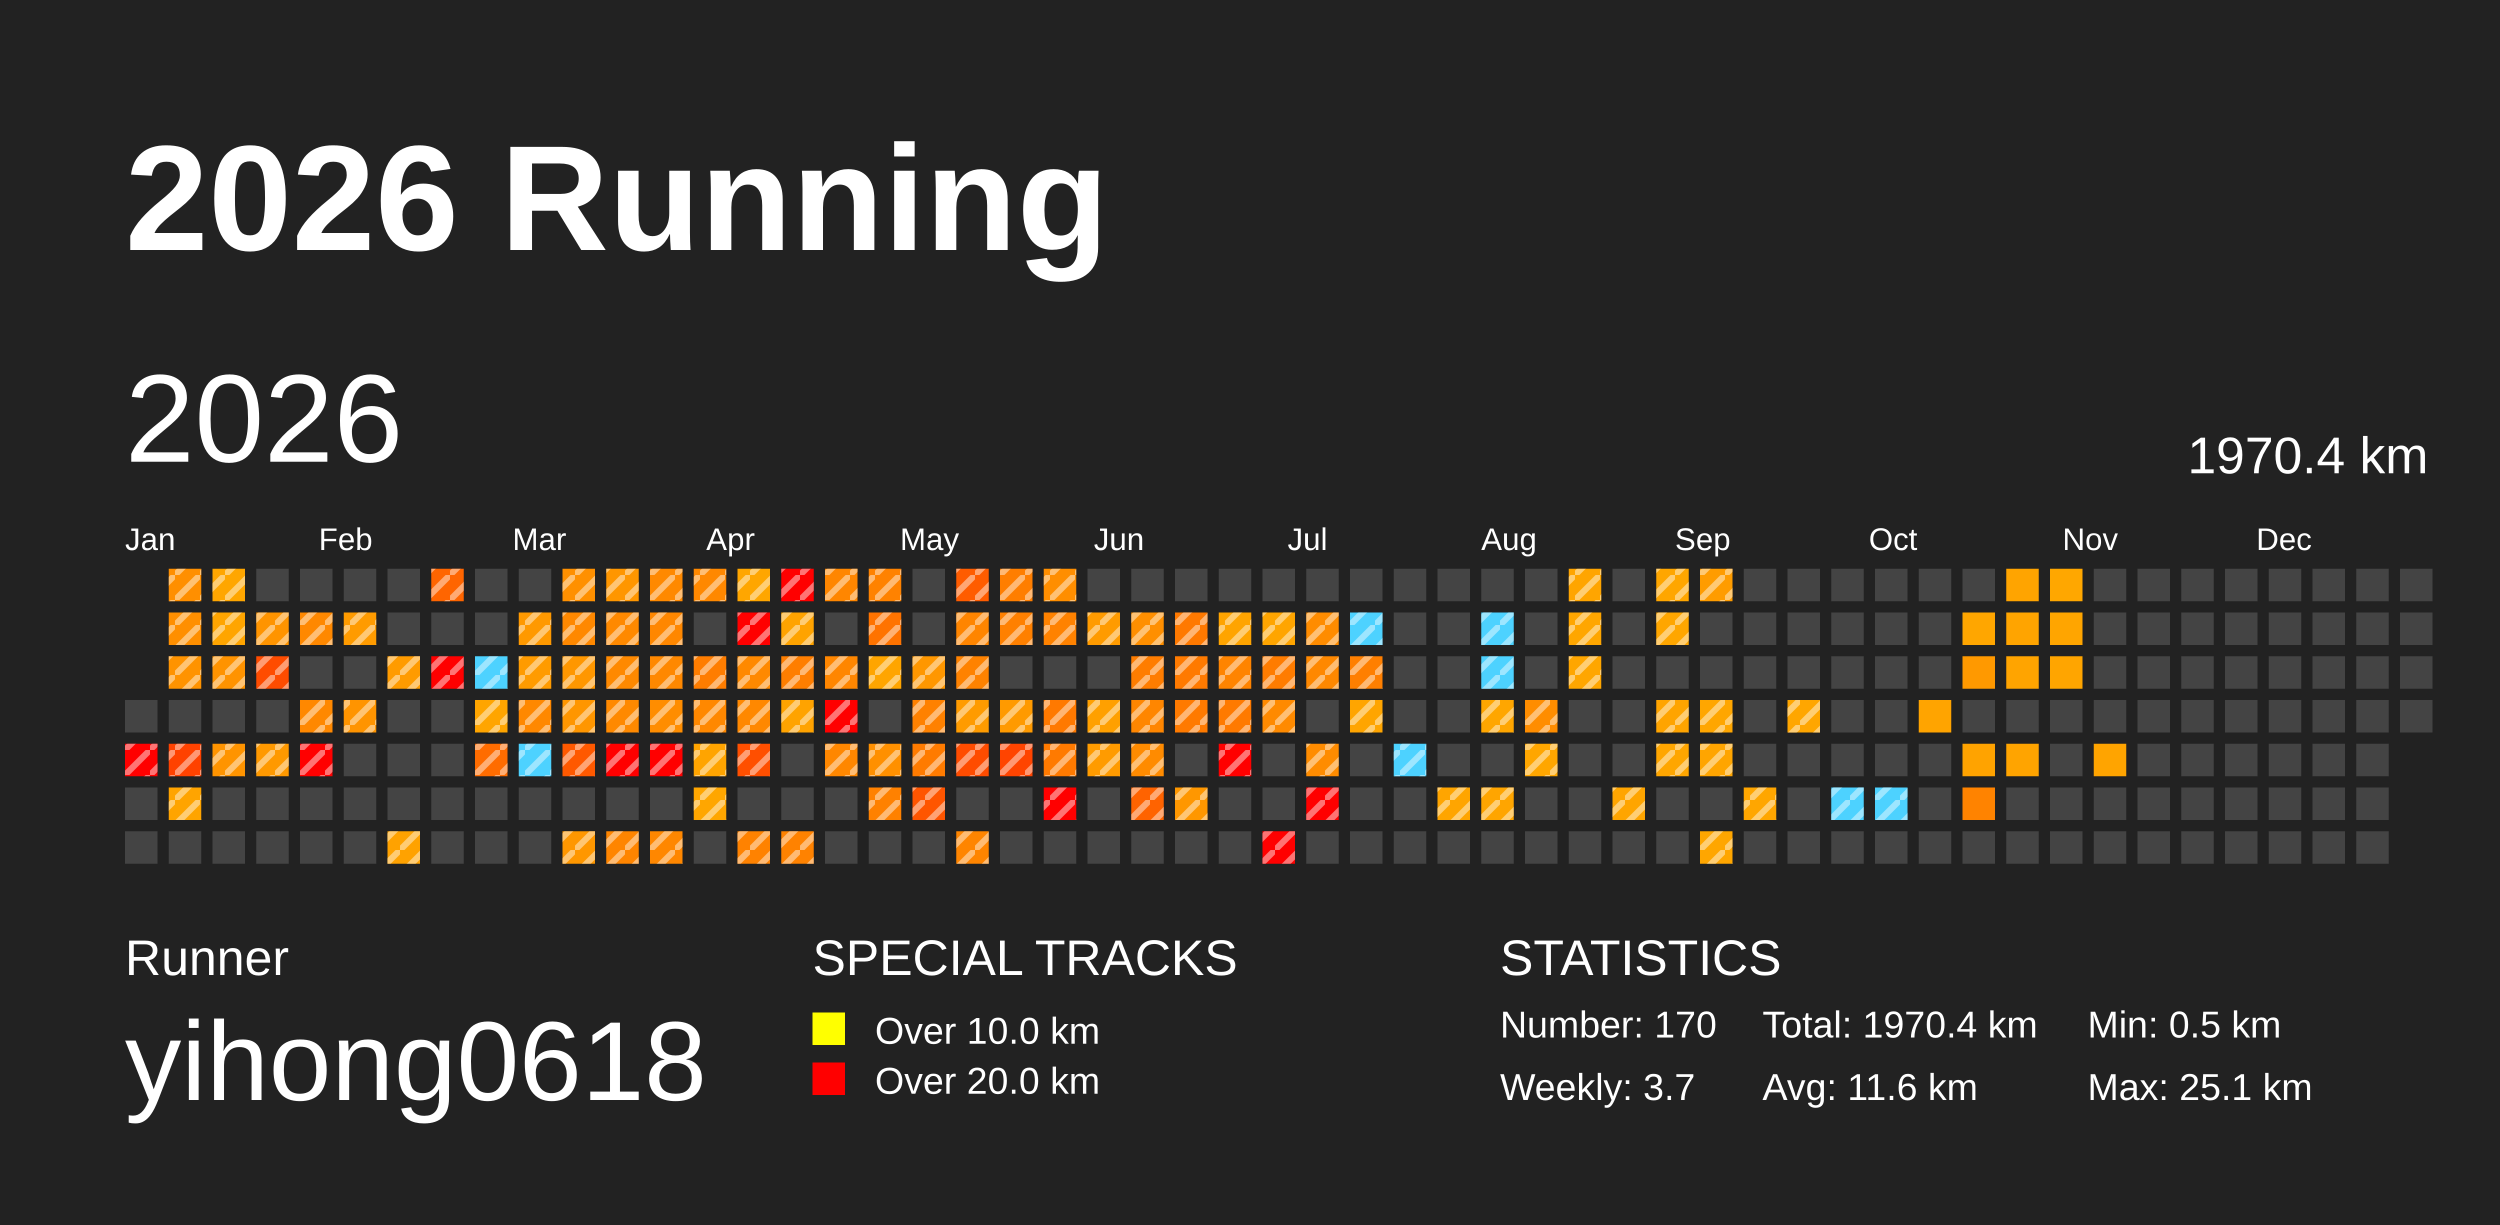
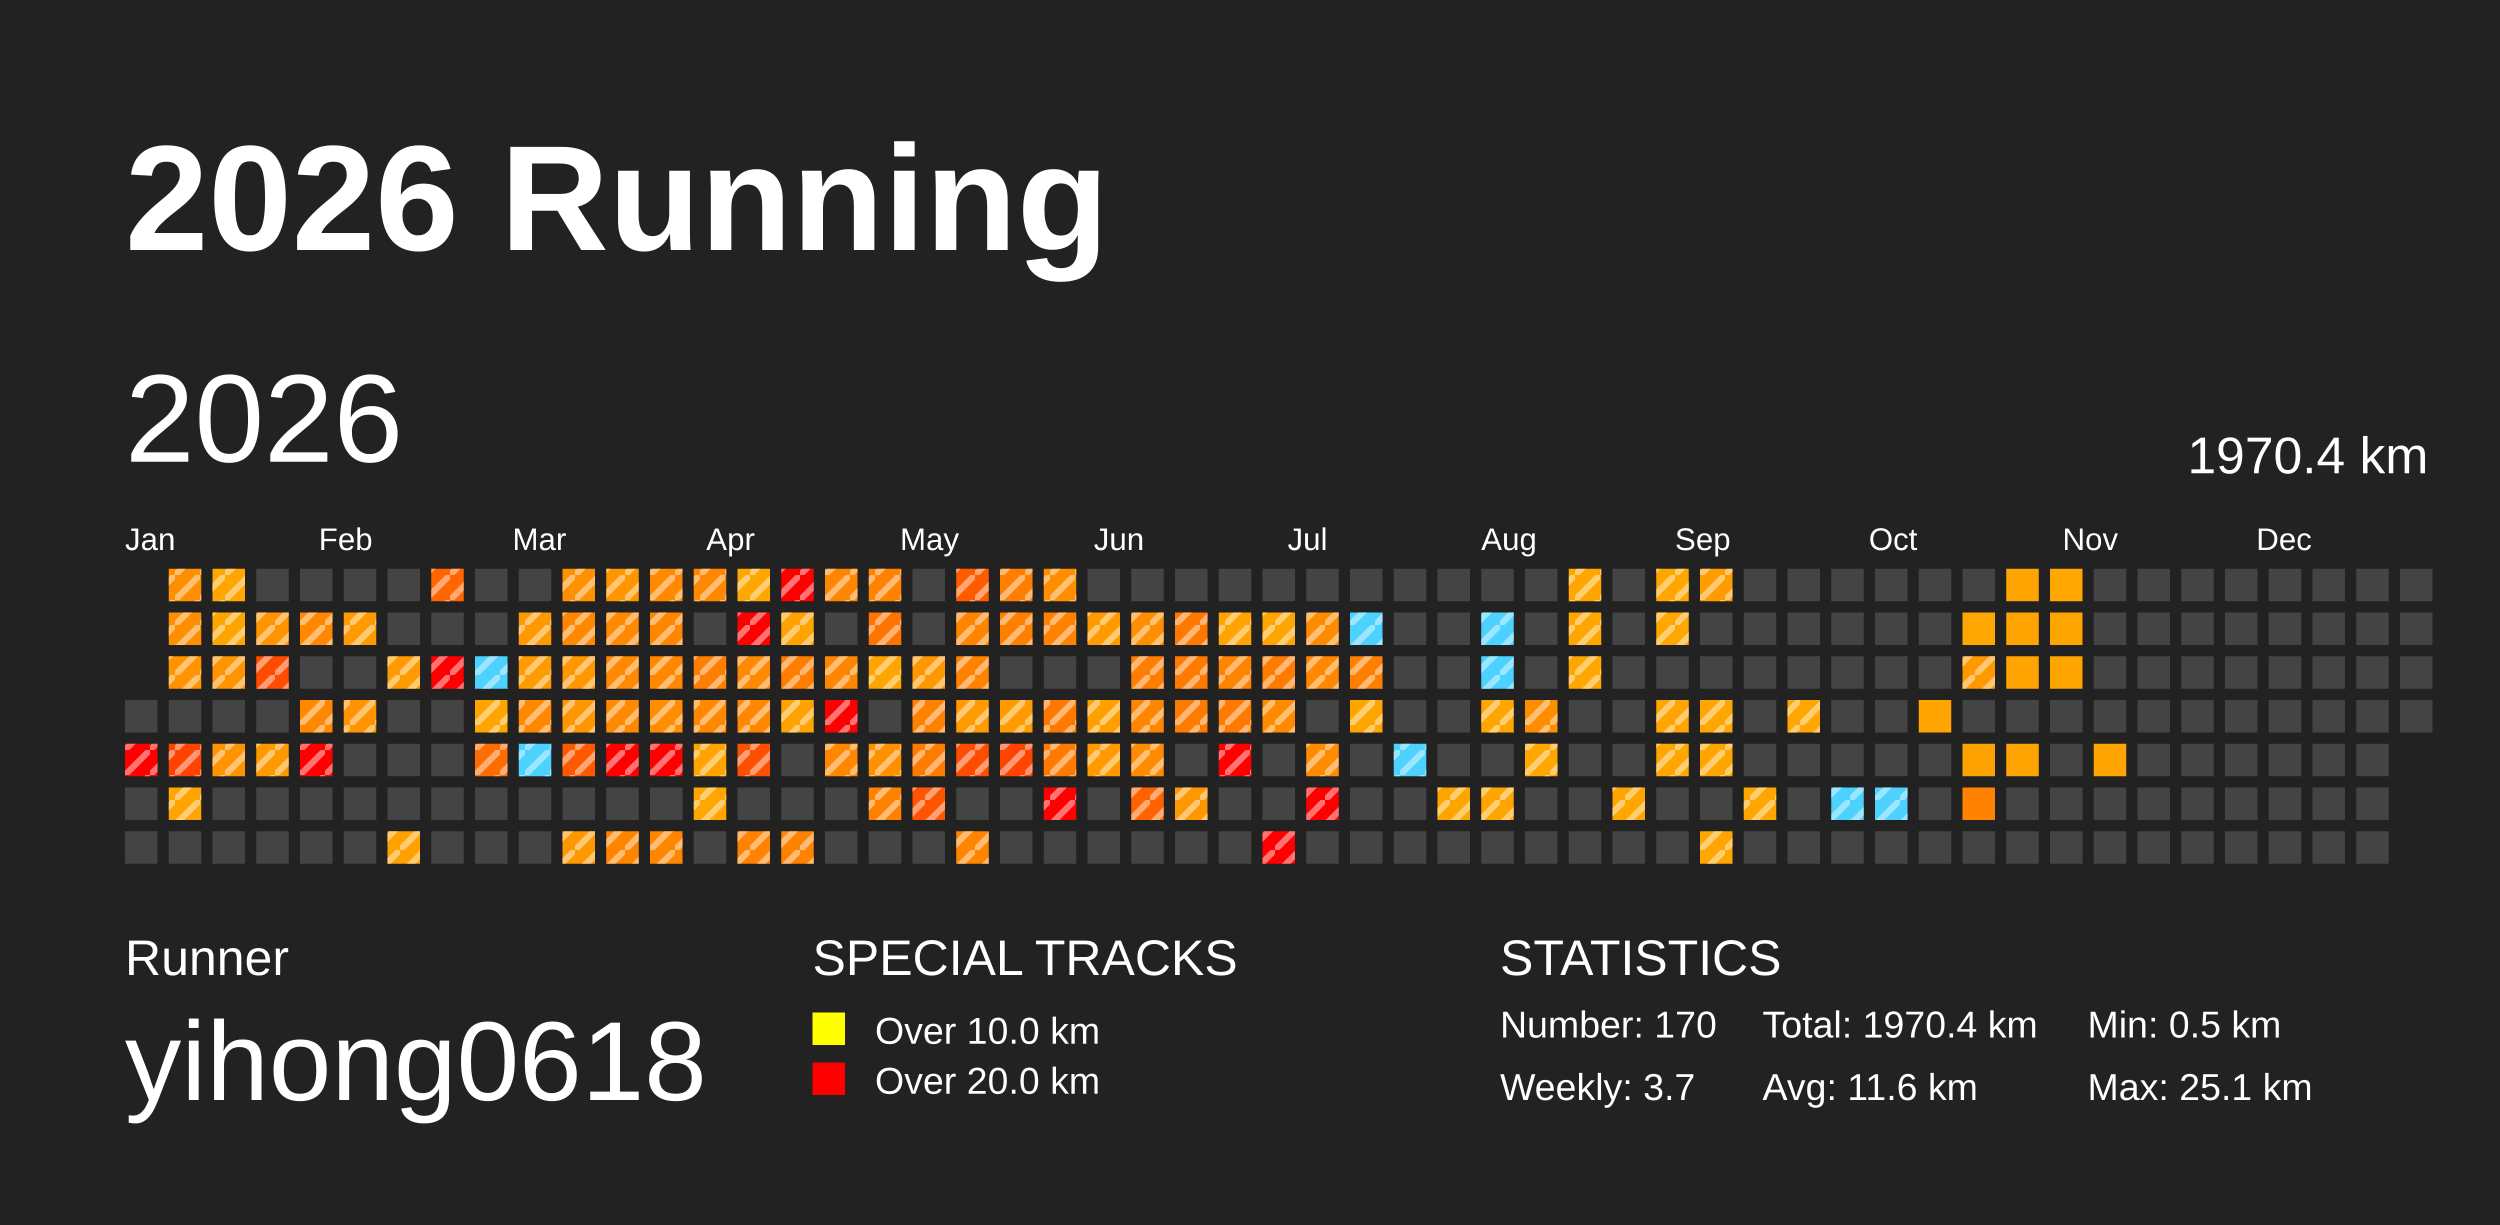
<svg xmlns="http://www.w3.org/2000/svg" baseProfile="full" height="98mm" version="1.1" viewBox="0,0,200,98" width="200mm">
  <defs>
    <pattern height="2" id="indoor-stripe" patternUnits="userSpaceOnUse" width="2">
      <line stroke="white" stroke-opacity="0.45" stroke-width="0.5" x1="0" x2="2" y1="2" y2="0" />
    </pattern>
  </defs>
  <rect fill="#222222" height="98" width="200" x="0" y="0" />
  <text fill="#FFFFFF" style="font-size:12px; font-family:Arial; font-weight:bold;" x="10" y="20">2026 Running</text>
  <text fill="#FFFFFF" style="font-size:4px; font-family:Arial" x="10" y="78">Runner</text>
  <text fill="#FFFFFF" style="font-size:9px; font-family:Arial" x="10" y="88">yihong0618</text>
  <text fill="#FFFFFF" style="font-size:4px; font-family:Arial" x="65" y="78">SPECIAL TRACKS</text>
  <rect fill="yellow" height="2.6" width="2.6" x="65" y="81" />
  <text fill="#FFFFFF" style="font-size:3px; font-family:Arial" x="70" y="83.5">Over 10.0 km</text>
  <rect fill="red" height="2.6" width="2.6" x="65" y="85" />
  <text fill="#FFFFFF" style="font-size:3px; font-family:Arial" x="70" y="87.5">Over 20.0 km</text>
  <text fill="#FFFFFF" style="font-size:4px; font-family:Arial" x="120" y="78">STATISTICS</text>
  <text fill="#FFFFFF" style="font-size:3px; font-family:Arial" x="120" y="83">Number: 170</text>
  <text fill="#FFFFFF" style="font-size:3px; font-family:Arial" x="120" y="88">Weekly: 3.7</text>
  <text fill="#FFFFFF" style="font-size:3px; font-family:Arial" x="141" y="83">Total: 1970.4 km</text>
  <text fill="#FFFFFF" style="font-size:3px; font-family:Arial" x="141" y="88">Avg: 11.6 km</text>
  <text fill="#FFFFFF" style="font-size:3px; font-family:Arial" x="167" y="83">Min: 0.5 km</text>
  <text fill="#FFFFFF" style="font-size:3px; font-family:Arial" x="167" y="88">Max: 25.1 km</text>
  <text dominant-baseline="hanging" fill="#FFFFFF" style="font-size:10.0px; font-family:Arial;" x="10" y="30">2026</text>
  <text dominant-baseline="hanging" fill="#FFFFFF" style="font-size:4.125px; font-family:Arial;" x="175" y="35">1970.4 km</text>
  <text fill="#FFFFFF" style="font-size:2.5px; font-family:Arial" x="10.0" y="44">Jan</text>
  <text fill="#FFFFFF" style="font-size:2.5px; font-family:Arial" x="25.5" y="44">Feb</text>
  <text fill="#FFFFFF" style="font-size:2.5px; font-family:Arial" x="41.0" y="44">Mar</text>
  <text fill="#FFFFFF" style="font-size:2.5px; font-family:Arial" x="56.5" y="44">Apr</text>
  <text fill="#FFFFFF" style="font-size:2.5px; font-family:Arial" x="72.0" y="44">May</text>
  <text fill="#FFFFFF" style="font-size:2.5px; font-family:Arial" x="87.5" y="44">Jun</text>
  <text fill="#FFFFFF" style="font-size:2.5px; font-family:Arial" x="103.0" y="44">Jul</text>
  <text fill="#FFFFFF" style="font-size:2.5px; font-family:Arial" x="118.5" y="44">Aug</text>
  <text fill="#FFFFFF" style="font-size:2.5px; font-family:Arial" x="134.0" y="44">Sep</text>
  <text fill="#FFFFFF" style="font-size:2.5px; font-family:Arial" x="149.5" y="44">Oct</text>
  <text fill="#FFFFFF" style="font-size:2.5px; font-family:Arial" x="165.0" y="44">Nov</text>
  <text fill="#FFFFFF" style="font-size:2.5px; font-family:Arial" x="180.5" y="44">Dec</text>
  <rect fill="#444444" height="2.6" width="2.6" x="10.0" y="56.0" />
  <rect fill="red" height="2.6" width="2.6" x="10.0" y="59.5" />
  <rect fill="url(#indoor-stripe)" height="2.6" style="pointer-events: none;" width="2.6" x="10.0" y="59.5" />
  <rect fill="#444444" height="2.6" width="2.6" x="10.0" y="63.0" />
  <rect fill="#444444" height="2.6" width="2.6" x="10.0" y="66.5" />
  <rect fill="#ff8f00" height="2.6" width="2.6" x="13.5" y="45.5" />
  <rect fill="url(#indoor-stripe)" height="2.6" style="pointer-events: none;" width="2.6" x="13.5" y="45.5" />
  <rect fill="#ff8f00" height="2.6" width="2.6" x="13.5" y="49.0" />
  <rect fill="url(#indoor-stripe)" height="2.6" style="pointer-events: none;" width="2.6" x="13.5" y="49.0" />
  <rect fill="#ff9300" height="2.6" width="2.6" x="13.5" y="52.5" />
  <rect fill="url(#indoor-stripe)" height="2.6" style="pointer-events: none;" width="2.6" x="13.5" y="52.5" />
  <rect fill="#444444" height="2.6" width="2.6" x="13.5" y="56.0" />
  <rect fill="#ff4200" height="2.6" width="2.6" x="13.5" y="59.5" />
  <rect fill="url(#indoor-stripe)" height="2.6" style="pointer-events: none;" width="2.6" x="13.5" y="59.5" />
  <rect fill="#ffa400" height="2.6" width="2.6" x="13.5" y="63.0" />
  <rect fill="url(#indoor-stripe)" height="2.6" style="pointer-events: none;" width="2.6" x="13.5" y="63.0" />
  <rect fill="#444444" height="2.6" width="2.6" x="13.5" y="66.5" />
  <rect fill="#ffa600" height="2.6" width="2.6" x="17.0" y="45.5" />
  <rect fill="url(#indoor-stripe)" height="2.6" style="pointer-events: none;" width="2.6" x="17.0" y="45.5" />
  <rect fill="#ffa500" height="2.6" width="2.6" x="17.0" y="49.0" />
  <rect fill="url(#indoor-stripe)" height="2.6" style="pointer-events: none;" width="2.6" x="17.0" y="49.0" />
  <rect fill="#ff9300" height="2.6" width="2.6" x="17.0" y="52.5" />
  <rect fill="url(#indoor-stripe)" height="2.6" style="pointer-events: none;" width="2.6" x="17.0" y="52.5" />
  <rect fill="#444444" height="2.6" width="2.6" x="17.0" y="56.0" />
  <rect fill="#ff9400" height="2.6" width="2.6" x="17.0" y="59.5" />
  <rect fill="url(#indoor-stripe)" height="2.6" style="pointer-events: none;" width="2.6" x="17.0" y="59.5" />
  <rect fill="#444444" height="2.6" width="2.6" x="17.0" y="63.0" />
  <rect fill="#444444" height="2.6" width="2.6" x="17.0" y="66.5" />
  <rect fill="#444444" height="2.6" width="2.6" x="20.5" y="45.5" />
  <rect fill="#ff9400" height="2.6" width="2.6" x="20.5" y="49.0" />
  <rect fill="url(#indoor-stripe)" height="2.6" style="pointer-events: none;" width="2.6" x="20.5" y="49.0" />
  <rect fill="#ff4c00" height="2.6" width="2.6" x="20.5" y="52.5" />
  <rect fill="url(#indoor-stripe)" height="2.6" style="pointer-events: none;" width="2.6" x="20.5" y="52.5" />
  <rect fill="#444444" height="2.6" width="2.6" x="20.5" y="56.0" />
  <rect fill="#ff9900" height="2.6" width="2.6" x="20.5" y="59.5" />
  <rect fill="url(#indoor-stripe)" height="2.6" style="pointer-events: none;" width="2.6" x="20.5" y="59.5" />
  <rect fill="#444444" height="2.6" width="2.6" x="20.5" y="63.0" />
  <rect fill="#444444" height="2.6" width="2.6" x="20.5" y="66.5" />
  <rect fill="#444444" height="2.6" width="2.6" x="24.0" y="45.5" />
  <rect fill="#ff8800" height="2.6" width="2.6" x="24.0" y="49.0" />
  <rect fill="url(#indoor-stripe)" height="2.6" style="pointer-events: none;" width="2.6" x="24.0" y="49.0" />
  <rect fill="#444444" height="2.6" width="2.6" x="24.0" y="52.5" />
  <rect fill="#ff8800" height="2.6" width="2.6" x="24.0" y="56.0" />
  <rect fill="url(#indoor-stripe)" height="2.6" style="pointer-events: none;" width="2.6" x="24.0" y="56.0" />
  <rect fill="red" height="2.6" width="2.6" x="24.0" y="59.5" />
  <rect fill="url(#indoor-stripe)" height="2.6" style="pointer-events: none;" width="2.6" x="24.0" y="59.5" />
  <rect fill="#444444" height="2.6" width="2.6" x="24.0" y="63.0" />
  <rect fill="#444444" height="2.6" width="2.6" x="24.0" y="66.5" />
  <rect fill="#444444" height="2.6" width="2.6" x="27.5" y="45.5" />
  <rect fill="#ff9b00" height="2.6" width="2.6" x="27.5" y="49.0" />
  <rect fill="url(#indoor-stripe)" height="2.6" style="pointer-events: none;" width="2.6" x="27.5" y="49.0" />
  <rect fill="#444444" height="2.6" width="2.6" x="27.5" y="52.5" />
  <rect fill="#ff9400" height="2.6" width="2.6" x="27.5" y="56.0" />
  <rect fill="url(#indoor-stripe)" height="2.6" style="pointer-events: none;" width="2.6" x="27.5" y="56.0" />
  <rect fill="#444444" height="2.6" width="2.6" x="27.5" y="59.5" />
  <rect fill="#444444" height="2.6" width="2.6" x="27.5" y="63.0" />
  <rect fill="#444444" height="2.6" width="2.6" x="27.5" y="66.5" />
  <rect fill="#444444" height="2.6" width="2.6" x="31.0" y="45.5" />
  <rect fill="#444444" height="2.6" width="2.6" x="31.0" y="49.0" />
  <rect fill="#ff9b00" height="2.6" width="2.6" x="31.0" y="52.5" />
  <rect fill="url(#indoor-stripe)" height="2.6" style="pointer-events: none;" width="2.6" x="31.0" y="52.5" />
  <rect fill="#444444" height="2.6" width="2.6" x="31.0" y="56.0" />
  <rect fill="#444444" height="2.6" width="2.6" x="31.0" y="59.5" />
  <rect fill="#444444" height="2.6" width="2.6" x="31.0" y="63.0" />
  <rect fill="#ffa200" height="2.6" width="2.6" x="31.0" y="66.5" />
  <rect fill="url(#indoor-stripe)" height="2.6" style="pointer-events: none;" width="2.6" x="31.0" y="66.5" />
  <rect fill="#ff6500" height="2.6" width="2.6" x="34.5" y="45.5" />
  <rect fill="url(#indoor-stripe)" height="2.6" style="pointer-events: none;" width="2.6" x="34.5" y="45.5" />
  <rect fill="#444444" height="2.6" width="2.6" x="34.5" y="49.0" />
  <rect fill="red" height="2.6" width="2.6" x="34.5" y="52.5" />
  <rect fill="url(#indoor-stripe)" height="2.6" style="pointer-events: none;" width="2.6" x="34.5" y="52.5" />
  <rect fill="#444444" height="2.6" width="2.6" x="34.5" y="56.0" />
  <rect fill="#444444" height="2.6" width="2.6" x="34.5" y="59.5" />
  <rect fill="#444444" height="2.6" width="2.6" x="34.5" y="63.0" />
  <rect fill="#444444" height="2.6" width="2.6" x="34.5" y="66.5" />
  <rect fill="#444444" height="2.6" width="2.6" x="38.0" y="45.5" />
  <rect fill="#444444" height="2.6" width="2.6" x="38.0" y="49.0" />
  <rect fill="#4dd2ff" height="2.6" width="2.6" x="38.0" y="52.5" />
  <rect fill="url(#indoor-stripe)" height="2.6" style="pointer-events: none;" width="2.6" x="38.0" y="52.5" />
  <rect fill="#ffa500" height="2.6" width="2.6" x="38.0" y="56.0" />
  <rect fill="url(#indoor-stripe)" height="2.6" style="pointer-events: none;" width="2.6" x="38.0" y="56.0" />
  <rect fill="#ff6c00" height="2.6" width="2.6" x="38.0" y="59.5" />
  <rect fill="url(#indoor-stripe)" height="2.6" style="pointer-events: none;" width="2.6" x="38.0" y="59.5" />
  <rect fill="#444444" height="2.6" width="2.6" x="38.0" y="63.0" />
  <rect fill="#444444" height="2.6" width="2.6" x="38.0" y="66.5" />
  <rect fill="#444444" height="2.6" width="2.6" x="41.5" y="45.5" />
  <rect fill="#ff9900" height="2.6" width="2.6" x="41.5" y="49.0" />
  <rect fill="url(#indoor-stripe)" height="2.6" style="pointer-events: none;" width="2.6" x="41.5" y="49.0" />
  <rect fill="#ff9b00" height="2.6" width="2.6" x="41.5" y="52.5" />
  <rect fill="url(#indoor-stripe)" height="2.6" style="pointer-events: none;" width="2.6" x="41.5" y="52.5" />
  <rect fill="#ff8800" height="2.6" width="2.6" x="41.5" y="56.0" />
  <rect fill="url(#indoor-stripe)" height="2.6" style="pointer-events: none;" width="2.6" x="41.5" y="56.0" />
  <rect fill="#4dd2ff" height="2.6" width="2.6" x="41.5" y="59.5" />
  <rect fill="url(#indoor-stripe)" height="2.6" style="pointer-events: none;" width="2.6" x="41.5" y="59.5" />
  <rect fill="#444444" height="2.6" width="2.6" x="41.5" y="63.0" />
  <rect fill="#444444" height="2.6" width="2.6" x="41.5" y="66.5" />
  <rect fill="#ff9000" height="2.6" width="2.6" x="45.0" y="45.5" />
  <rect fill="url(#indoor-stripe)" height="2.6" style="pointer-events: none;" width="2.6" x="45.0" y="45.5" />
  <rect fill="#ff8800" height="2.6" width="2.6" x="45.0" y="49.0" />
  <rect fill="url(#indoor-stripe)" height="2.6" style="pointer-events: none;" width="2.6" x="45.0" y="49.0" />
  <rect fill="#ff9700" height="2.6" width="2.6" x="45.0" y="52.5" />
  <rect fill="url(#indoor-stripe)" height="2.6" style="pointer-events: none;" width="2.6" x="45.0" y="52.5" />
  <rect fill="#ff9600" height="2.6" width="2.6" x="45.0" y="56.0" />
  <rect fill="url(#indoor-stripe)" height="2.6" style="pointer-events: none;" width="2.6" x="45.0" y="56.0" />
  <rect fill="#ff5900" height="2.6" width="2.6" x="45.0" y="59.5" />
  <rect fill="url(#indoor-stripe)" height="2.6" style="pointer-events: none;" width="2.6" x="45.0" y="59.5" />
  <rect fill="#444444" height="2.6" width="2.6" x="45.0" y="63.0" />
  <rect fill="#ff9700" height="2.6" width="2.6" x="45.0" y="66.5" />
  <rect fill="url(#indoor-stripe)" height="2.6" style="pointer-events: none;" width="2.6" x="45.0" y="66.5" />
  <rect fill="#ff9600" height="2.6" width="2.6" x="48.5" y="45.5" />
  <rect fill="url(#indoor-stripe)" height="2.6" style="pointer-events: none;" width="2.6" x="48.5" y="45.5" />
  <rect fill="#ff8900" height="2.6" width="2.6" x="48.5" y="49.0" />
  <rect fill="url(#indoor-stripe)" height="2.6" style="pointer-events: none;" width="2.6" x="48.5" y="49.0" />
  <rect fill="#ff8900" height="2.6" width="2.6" x="48.5" y="52.5" />
  <rect fill="url(#indoor-stripe)" height="2.6" style="pointer-events: none;" width="2.6" x="48.5" y="52.5" />
  <rect fill="#ff8900" height="2.6" width="2.6" x="48.5" y="56.0" />
  <rect fill="url(#indoor-stripe)" height="2.6" style="pointer-events: none;" width="2.6" x="48.5" y="56.0" />
  <rect fill="red" height="2.6" width="2.6" x="48.5" y="59.5" />
  <rect fill="url(#indoor-stripe)" height="2.6" style="pointer-events: none;" width="2.6" x="48.5" y="59.5" />
  <rect fill="#444444" height="2.6" width="2.6" x="48.5" y="63.0" />
  <rect fill="#ff8500" height="2.6" width="2.6" x="48.5" y="66.5" />
  <rect fill="url(#indoor-stripe)" height="2.6" style="pointer-events: none;" width="2.6" x="48.5" y="66.5" />
  <rect fill="#ff8900" height="2.6" width="2.6" x="52.0" y="45.5" />
  <rect fill="url(#indoor-stripe)" height="2.6" style="pointer-events: none;" width="2.6" x="52.0" y="45.5" />
  <rect fill="#ff8700" height="2.6" width="2.6" x="52.0" y="49.0" />
  <rect fill="url(#indoor-stripe)" height="2.6" style="pointer-events: none;" width="2.6" x="52.0" y="49.0" />
  <rect fill="#ff8800" height="2.6" width="2.6" x="52.0" y="52.5" />
  <rect fill="url(#indoor-stripe)" height="2.6" style="pointer-events: none;" width="2.6" x="52.0" y="52.5" />
  <rect fill="#ff8d00" height="2.6" width="2.6" x="52.0" y="56.0" />
  <rect fill="url(#indoor-stripe)" height="2.6" style="pointer-events: none;" width="2.6" x="52.0" y="56.0" />
  <rect fill="red" height="2.6" width="2.6" x="52.0" y="59.5" />
  <rect fill="url(#indoor-stripe)" height="2.6" style="pointer-events: none;" width="2.6" x="52.0" y="59.5" />
  <rect fill="#444444" height="2.6" width="2.6" x="52.0" y="63.0" />
  <rect fill="#ff8700" height="2.6" width="2.6" x="52.0" y="66.5" />
  <rect fill="url(#indoor-stripe)" height="2.6" style="pointer-events: none;" width="2.6" x="52.0" y="66.5" />
  <rect fill="#ff8800" height="2.6" width="2.6" x="55.5" y="45.5" />
  <rect fill="url(#indoor-stripe)" height="2.6" style="pointer-events: none;" width="2.6" x="55.5" y="45.5" />
  <rect fill="#444444" height="2.6" width="2.6" x="55.5" y="49.0" />
  <rect fill="#ff7d00" height="2.6" width="2.6" x="55.5" y="52.5" />
  <rect fill="url(#indoor-stripe)" height="2.6" style="pointer-events: none;" width="2.6" x="55.5" y="52.5" />
  <rect fill="#ff8800" height="2.6" width="2.6" x="55.5" y="56.0" />
  <rect fill="url(#indoor-stripe)" height="2.6" style="pointer-events: none;" width="2.6" x="55.5" y="56.0" />
  <rect fill="#ffa400" height="2.6" width="2.6" x="55.5" y="59.5" />
  <rect fill="url(#indoor-stripe)" height="2.6" style="pointer-events: none;" width="2.6" x="55.5" y="59.5" />
  <rect fill="#ffa600" height="2.6" width="2.6" x="55.5" y="63.0" />
  <rect fill="url(#indoor-stripe)" height="2.6" style="pointer-events: none;" width="2.6" x="55.5" y="63.0" />
  <rect fill="#444444" height="2.6" width="2.6" x="55.5" y="66.5" />
  <rect fill="#ffa600" height="2.6" width="2.6" x="59.0" y="45.5" />
  <rect fill="url(#indoor-stripe)" height="2.6" style="pointer-events: none;" width="2.6" x="59.0" y="45.5" />
  <rect fill="red" height="2.6" width="2.6" x="59.0" y="49.0" />
  <rect fill="url(#indoor-stripe)" height="2.6" style="pointer-events: none;" width="2.6" x="59.0" y="49.0" />
  <rect fill="#ff8900" height="2.6" width="2.6" x="59.0" y="52.5" />
  <rect fill="url(#indoor-stripe)" height="2.6" style="pointer-events: none;" width="2.6" x="59.0" y="52.5" />
  <rect fill="#ff8800" height="2.6" width="2.6" x="59.0" y="56.0" />
  <rect fill="url(#indoor-stripe)" height="2.6" style="pointer-events: none;" width="2.6" x="59.0" y="56.0" />
  <rect fill="#ff4f00" height="2.6" width="2.6" x="59.0" y="59.5" />
  <rect fill="url(#indoor-stripe)" height="2.6" style="pointer-events: none;" width="2.6" x="59.0" y="59.5" />
  <rect fill="#444444" height="2.6" width="2.6" x="59.0" y="63.0" />
  <rect fill="#ff8200" height="2.6" width="2.6" x="59.0" y="66.5" />
  <rect fill="url(#indoor-stripe)" height="2.6" style="pointer-events: none;" width="2.6" x="59.0" y="66.5" />
  <rect fill="red" height="2.6" width="2.6" x="62.5" y="45.5" />
  <rect fill="url(#indoor-stripe)" height="2.6" style="pointer-events: none;" width="2.6" x="62.5" y="45.5" />
  <rect fill="#ffa300" height="2.6" width="2.6" x="62.5" y="49.0" />
  <rect fill="url(#indoor-stripe)" height="2.6" style="pointer-events: none;" width="2.6" x="62.5" y="49.0" />
  <rect fill="#ff7e00" height="2.6" width="2.6" x="62.5" y="52.5" />
  <rect fill="url(#indoor-stripe)" height="2.6" style="pointer-events: none;" width="2.6" x="62.5" y="52.5" />
  <rect fill="#ffa300" height="2.6" width="2.6" x="62.5" y="56.0" />
  <rect fill="url(#indoor-stripe)" height="2.6" style="pointer-events: none;" width="2.6" x="62.5" y="56.0" />
  <rect fill="#444444" height="2.6" width="2.6" x="62.5" y="59.5" />
  <rect fill="#444444" height="2.6" width="2.6" x="62.5" y="63.0" />
  <rect fill="#ff8200" height="2.6" width="2.6" x="62.5" y="66.5" />
  <rect fill="url(#indoor-stripe)" height="2.6" style="pointer-events: none;" width="2.6" x="62.5" y="66.5" />
  <rect fill="#ff8600" height="2.6" width="2.6" x="66.0" y="45.5" />
  <rect fill="url(#indoor-stripe)" height="2.6" style="pointer-events: none;" width="2.6" x="66.0" y="45.5" />
  <rect fill="#444444" height="2.6" width="2.6" x="66.0" y="49.0" />
  <rect fill="#ff8600" height="2.6" width="2.6" x="66.0" y="52.5" />
  <rect fill="url(#indoor-stripe)" height="2.6" style="pointer-events: none;" width="2.6" x="66.0" y="52.5" />
  <rect fill="red" height="2.6" width="2.6" x="66.0" y="56.0" />
  <rect fill="url(#indoor-stripe)" height="2.6" style="pointer-events: none;" width="2.6" x="66.0" y="56.0" />
  <rect fill="#ff8700" height="2.6" width="2.6" x="66.0" y="59.5" />
  <rect fill="url(#indoor-stripe)" height="2.6" style="pointer-events: none;" width="2.6" x="66.0" y="59.5" />
  <rect fill="#444444" height="2.6" width="2.6" x="66.0" y="63.0" />
  <rect fill="#444444" height="2.6" width="2.6" x="66.0" y="66.5" />
  <rect fill="#ff8200" height="2.6" width="2.6" x="69.5" y="45.5" />
  <rect fill="url(#indoor-stripe)" height="2.6" style="pointer-events: none;" width="2.6" x="69.5" y="45.5" />
  <rect fill="#ff7300" height="2.6" width="2.6" x="69.5" y="49.0" />
  <rect fill="url(#indoor-stripe)" height="2.6" style="pointer-events: none;" width="2.6" x="69.5" y="49.0" />
  <rect fill="#ffa500" height="2.6" width="2.6" x="69.5" y="52.5" />
  <rect fill="url(#indoor-stripe)" height="2.6" style="pointer-events: none;" width="2.6" x="69.5" y="52.5" />
  <rect fill="#444444" height="2.6" width="2.6" x="69.5" y="56.0" />
  <rect fill="#ff9000" height="2.6" width="2.6" x="69.5" y="59.5" />
  <rect fill="url(#indoor-stripe)" height="2.6" style="pointer-events: none;" width="2.6" x="69.5" y="59.5" />
  <rect fill="#ff8100" height="2.6" width="2.6" x="69.5" y="63.0" />
  <rect fill="url(#indoor-stripe)" height="2.6" style="pointer-events: none;" width="2.6" x="69.5" y="63.0" />
  <rect fill="#444444" height="2.6" width="2.6" x="69.5" y="66.5" />
  <rect fill="#444444" height="2.6" width="2.6" x="73.0" y="45.5" />
  <rect fill="#444444" height="2.6" width="2.6" x="73.0" y="49.0" />
  <rect fill="#ff9700" height="2.6" width="2.6" x="73.0" y="52.5" />
  <rect fill="url(#indoor-stripe)" height="2.6" style="pointer-events: none;" width="2.6" x="73.0" y="52.5" />
  <rect fill="#ff8100" height="2.6" width="2.6" x="73.0" y="56.0" />
  <rect fill="url(#indoor-stripe)" height="2.6" style="pointer-events: none;" width="2.6" x="73.0" y="56.0" />
  <rect fill="#ff7b00" height="2.6" width="2.6" x="73.0" y="59.5" />
  <rect fill="url(#indoor-stripe)" height="2.6" style="pointer-events: none;" width="2.6" x="73.0" y="59.5" />
  <rect fill="#ff5500" height="2.6" width="2.6" x="73.0" y="63.0" />
  <rect fill="url(#indoor-stripe)" height="2.6" style="pointer-events: none;" width="2.6" x="73.0" y="63.0" />
  <rect fill="#444444" height="2.6" width="2.6" x="73.0" y="66.5" />
  <rect fill="#ff5c00" height="2.6" width="2.6" x="76.5" y="45.5" />
  <rect fill="url(#indoor-stripe)" height="2.6" style="pointer-events: none;" width="2.6" x="76.5" y="45.5" />
  <rect fill="#ff8500" height="2.6" width="2.6" x="76.5" y="49.0" />
  <rect fill="url(#indoor-stripe)" height="2.6" style="pointer-events: none;" width="2.6" x="76.5" y="49.0" />
  <rect fill="#ff8200" height="2.6" width="2.6" x="76.5" y="52.5" />
  <rect fill="url(#indoor-stripe)" height="2.6" style="pointer-events: none;" width="2.6" x="76.5" y="52.5" />
  <rect fill="#ff9b00" height="2.6" width="2.6" x="76.5" y="56.0" />
  <rect fill="url(#indoor-stripe)" height="2.6" style="pointer-events: none;" width="2.6" x="76.5" y="56.0" />
  <rect fill="#ff4c00" height="2.6" width="2.6" x="76.5" y="59.5" />
  <rect fill="url(#indoor-stripe)" height="2.6" style="pointer-events: none;" width="2.6" x="76.5" y="59.5" />
  <rect fill="#444444" height="2.6" width="2.6" x="76.5" y="63.0" />
  <rect fill="#ff8500" height="2.6" width="2.6" x="76.5" y="66.5" />
  <rect fill="url(#indoor-stripe)" height="2.6" style="pointer-events: none;" width="2.6" x="76.5" y="66.5" />
  <rect fill="#ff7e00" height="2.6" width="2.6" x="80.0" y="45.5" />
  <rect fill="url(#indoor-stripe)" height="2.6" style="pointer-events: none;" width="2.6" x="80.0" y="45.5" />
  <rect fill="#ff8000" height="2.6" width="2.6" x="80.0" y="49.0" />
  <rect fill="url(#indoor-stripe)" height="2.6" style="pointer-events: none;" width="2.6" x="80.0" y="49.0" />
  <rect fill="#444444" height="2.6" width="2.6" x="80.0" y="52.5" />
  <rect fill="#ff9a00" height="2.6" width="2.6" x="80.0" y="56.0" />
  <rect fill="url(#indoor-stripe)" height="2.6" style="pointer-events: none;" width="2.6" x="80.0" y="56.0" />
  <rect fill="#ff4400" height="2.6" width="2.6" x="80.0" y="59.5" />
  <rect fill="url(#indoor-stripe)" height="2.6" style="pointer-events: none;" width="2.6" x="80.0" y="59.5" />
  <rect fill="#444444" height="2.6" width="2.6" x="80.0" y="63.0" />
  <rect fill="#444444" height="2.6" width="2.6" x="80.0" y="66.5" />
  <rect fill="#ff8e00" height="2.6" width="2.6" x="83.5" y="45.5" />
  <rect fill="url(#indoor-stripe)" height="2.6" style="pointer-events: none;" width="2.6" x="83.5" y="45.5" />
  <rect fill="#ff8200" height="2.6" width="2.6" x="83.5" y="49.0" />
  <rect fill="url(#indoor-stripe)" height="2.6" style="pointer-events: none;" width="2.6" x="83.5" y="49.0" />
  <rect fill="#444444" height="2.6" width="2.6" x="83.5" y="52.5" />
  <rect fill="#ff7900" height="2.6" width="2.6" x="83.5" y="56.0" />
  <rect fill="url(#indoor-stripe)" height="2.6" style="pointer-events: none;" width="2.6" x="83.5" y="56.0" />
  <rect fill="#ff7a00" height="2.6" width="2.6" x="83.5" y="59.5" />
  <rect fill="url(#indoor-stripe)" height="2.6" style="pointer-events: none;" width="2.6" x="83.5" y="59.5" />
  <rect fill="red" height="2.6" width="2.6" x="83.5" y="63.0" />
  <rect fill="url(#indoor-stripe)" height="2.6" style="pointer-events: none;" width="2.6" x="83.5" y="63.0" />
  <rect fill="#444444" height="2.6" width="2.6" x="83.5" y="66.5" />
  <rect fill="#444444" height="2.6" width="2.6" x="87.0" y="45.5" />
  <rect fill="#ff9b00" height="2.6" width="2.6" x="87.0" y="49.0" />
  <rect fill="url(#indoor-stripe)" height="2.6" style="pointer-events: none;" width="2.6" x="87.0" y="49.0" />
  <rect fill="#444444" height="2.6" width="2.6" x="87.0" y="52.5" />
  <rect fill="#ffa000" height="2.6" width="2.6" x="87.0" y="56.0" />
  <rect fill="url(#indoor-stripe)" height="2.6" style="pointer-events: none;" width="2.6" x="87.0" y="56.0" />
  <rect fill="#ff9b00" height="2.6" width="2.6" x="87.0" y="59.5" />
  <rect fill="url(#indoor-stripe)" height="2.6" style="pointer-events: none;" width="2.6" x="87.0" y="59.5" />
  <rect fill="#444444" height="2.6" width="2.6" x="87.0" y="63.0" />
  <rect fill="#444444" height="2.6" width="2.6" x="87.0" y="66.5" />
  <rect fill="#444444" height="2.6" width="2.6" x="90.5" y="45.5" />
  <rect fill="#ff8f00" height="2.6" width="2.6" x="90.5" y="49.0" />
  <rect fill="url(#indoor-stripe)" height="2.6" style="pointer-events: none;" width="2.6" x="90.5" y="49.0" />
  <rect fill="#ff7d00" height="2.6" width="2.6" x="90.5" y="52.5" />
  <rect fill="url(#indoor-stripe)" height="2.6" style="pointer-events: none;" width="2.6" x="90.5" y="52.5" />
  <rect fill="#ff8600" height="2.6" width="2.6" x="90.5" y="56.0" />
  <rect fill="url(#indoor-stripe)" height="2.6" style="pointer-events: none;" width="2.6" x="90.5" y="56.0" />
  <rect fill="#ff8b00" height="2.6" width="2.6" x="90.5" y="59.5" />
  <rect fill="url(#indoor-stripe)" height="2.6" style="pointer-events: none;" width="2.6" x="90.5" y="59.5" />
  <rect fill="#ff6300" height="2.6" width="2.6" x="90.5" y="63.0" />
  <rect fill="url(#indoor-stripe)" height="2.6" style="pointer-events: none;" width="2.6" x="90.5" y="63.0" />
  <rect fill="#444444" height="2.6" width="2.6" x="90.5" y="66.5" />
  <rect fill="#444444" height="2.6" width="2.6" x="94.0" y="45.5" />
  <rect fill="#ff7900" height="2.6" width="2.6" x="94.0" y="49.0" />
  <rect fill="url(#indoor-stripe)" height="2.6" style="pointer-events: none;" width="2.6" x="94.0" y="49.0" />
  <rect fill="#ff7a00" height="2.6" width="2.6" x="94.0" y="52.5" />
  <rect fill="url(#indoor-stripe)" height="2.6" style="pointer-events: none;" width="2.6" x="94.0" y="52.5" />
  <rect fill="#ff7a00" height="2.6" width="2.6" x="94.0" y="56.0" />
  <rect fill="url(#indoor-stripe)" height="2.6" style="pointer-events: none;" width="2.6" x="94.0" y="56.0" />
  <rect fill="#444444" height="2.6" width="2.6" x="94.0" y="59.5" />
  <rect fill="#ff9700" height="2.6" width="2.6" x="94.0" y="63.0" />
  <rect fill="url(#indoor-stripe)" height="2.6" style="pointer-events: none;" width="2.6" x="94.0" y="63.0" />
  <rect fill="#444444" height="2.6" width="2.6" x="94.0" y="66.5" />
  <rect fill="#444444" height="2.6" width="2.6" x="97.5" y="45.5" />
  <rect fill="#ffa400" height="2.6" width="2.6" x="97.5" y="49.0" />
  <rect fill="url(#indoor-stripe)" height="2.6" style="pointer-events: none;" width="2.6" x="97.5" y="49.0" />
  <rect fill="#ff8400" height="2.6" width="2.6" x="97.5" y="52.5" />
  <rect fill="url(#indoor-stripe)" height="2.6" style="pointer-events: none;" width="2.6" x="97.5" y="52.5" />
  <rect fill="#ff7a00" height="2.6" width="2.6" x="97.5" y="56.0" />
  <rect fill="url(#indoor-stripe)" height="2.6" style="pointer-events: none;" width="2.6" x="97.5" y="56.0" />
  <rect fill="red" height="2.6" width="2.6" x="97.5" y="59.5" />
  <rect fill="url(#indoor-stripe)" height="2.6" style="pointer-events: none;" width="2.6" x="97.5" y="59.5" />
  <rect fill="#444444" height="2.6" width="2.6" x="97.5" y="63.0" />
  <rect fill="#444444" height="2.6" width="2.6" x="97.5" y="66.5" />
  <rect fill="#444444" height="2.6" width="2.6" x="101.0" y="45.5" />
  <rect fill="#ffa500" height="2.6" width="2.6" x="101.0" y="49.0" />
  <rect fill="url(#indoor-stripe)" height="2.6" style="pointer-events: none;" width="2.6" x="101.0" y="49.0" />
  <rect fill="#ff7c00" height="2.6" width="2.6" x="101.0" y="52.5" />
  <rect fill="url(#indoor-stripe)" height="2.6" style="pointer-events: none;" width="2.6" x="101.0" y="52.5" />
  <rect fill="#ff8a00" height="2.6" width="2.6" x="101.0" y="56.0" />
  <rect fill="url(#indoor-stripe)" height="2.6" style="pointer-events: none;" width="2.6" x="101.0" y="56.0" />
  <rect fill="#444444" height="2.6" width="2.6" x="101.0" y="59.5" />
  <rect fill="#444444" height="2.6" width="2.6" x="101.0" y="63.0" />
  <rect fill="red" height="2.6" width="2.6" x="101.0" y="66.5" />
  <rect fill="url(#indoor-stripe)" height="2.6" style="pointer-events: none;" width="2.6" x="101.0" y="66.5" />
  <rect fill="#444444" height="2.6" width="2.6" x="104.5" y="45.5" />
  <rect fill="#ff8c00" height="2.6" width="2.6" x="104.5" y="49.0" />
  <rect fill="url(#indoor-stripe)" height="2.6" style="pointer-events: none;" width="2.6" x="104.5" y="49.0" />
  <rect fill="#ff8800" height="2.6" width="2.6" x="104.5" y="52.5" />
  <rect fill="url(#indoor-stripe)" height="2.6" style="pointer-events: none;" width="2.6" x="104.5" y="52.5" />
  <rect fill="#444444" height="2.6" width="2.6" x="104.5" y="56.0" />
  <rect fill="#ff8c00" height="2.6" width="2.6" x="104.5" y="59.5" />
  <rect fill="url(#indoor-stripe)" height="2.6" style="pointer-events: none;" width="2.6" x="104.5" y="59.5" />
  <rect fill="red" height="2.6" width="2.6" x="104.5" y="63.0" />
  <rect fill="url(#indoor-stripe)" height="2.6" style="pointer-events: none;" width="2.6" x="104.5" y="63.0" />
  <rect fill="#444444" height="2.6" width="2.6" x="104.5" y="66.5" />
  <rect fill="#444444" height="2.6" width="2.6" x="108.0" y="45.5" />
  <rect fill="#4dd2ff" height="2.6" width="2.6" x="108.0" y="49.0" />
  <rect fill="url(#indoor-stripe)" height="2.6" style="pointer-events: none;" width="2.6" x="108.0" y="49.0" />
  <rect fill="#ff7f00" height="2.6" width="2.6" x="108.0" y="52.5" />
  <rect fill="url(#indoor-stripe)" height="2.6" style="pointer-events: none;" width="2.6" x="108.0" y="52.5" />
  <rect fill="#ffa500" height="2.6" width="2.6" x="108.0" y="56.0" />
  <rect fill="url(#indoor-stripe)" height="2.6" style="pointer-events: none;" width="2.6" x="108.0" y="56.0" />
  <rect fill="#444444" height="2.6" width="2.6" x="108.0" y="59.5" />
  <rect fill="#444444" height="2.6" width="2.6" x="108.0" y="63.0" />
  <rect fill="#444444" height="2.6" width="2.6" x="108.0" y="66.5" />
  <rect fill="#444444" height="2.6" width="2.6" x="111.5" y="45.5" />
  <rect fill="#444444" height="2.6" width="2.6" x="111.5" y="49.0" />
  <rect fill="#444444" height="2.6" width="2.6" x="111.5" y="52.5" />
  <rect fill="#444444" height="2.6" width="2.6" x="111.5" y="56.0" />
  <rect fill="#4dd2ff" height="2.6" width="2.6" x="111.5" y="59.5" />
  <rect fill="url(#indoor-stripe)" height="2.6" style="pointer-events: none;" width="2.6" x="111.5" y="59.5" />
  <rect fill="#444444" height="2.6" width="2.6" x="111.5" y="63.0" />
  <rect fill="#444444" height="2.6" width="2.6" x="111.5" y="66.5" />
  <rect fill="#444444" height="2.6" width="2.6" x="115.0" y="45.5" />
  <rect fill="#444444" height="2.6" width="2.6" x="115.0" y="49.0" />
  <rect fill="#444444" height="2.6" width="2.6" x="115.0" y="52.5" />
  <rect fill="#444444" height="2.6" width="2.6" x="115.0" y="56.0" />
  <rect fill="#444444" height="2.6" width="2.6" x="115.0" y="59.5" />
  <rect fill="#ffa500" height="2.6" width="2.6" x="115.0" y="63.0" />
  <rect fill="url(#indoor-stripe)" height="2.6" style="pointer-events: none;" width="2.6" x="115.0" y="63.0" />
  <rect fill="#444444" height="2.6" width="2.6" x="115.0" y="66.5" />
  <rect fill="#444444" height="2.6" width="2.6" x="118.5" y="45.5" />
  <rect fill="#4dd2ff" height="2.6" width="2.6" x="118.5" y="49.0" />
  <rect fill="url(#indoor-stripe)" height="2.6" style="pointer-events: none;" width="2.6" x="118.5" y="49.0" />
  <rect fill="#4dd2ff" height="2.6" width="2.6" x="118.5" y="52.5" />
  <rect fill="url(#indoor-stripe)" height="2.6" style="pointer-events: none;" width="2.6" x="118.5" y="52.5" />
  <rect fill="#ffa600" height="2.6" width="2.6" x="118.5" y="56.0" />
  <rect fill="url(#indoor-stripe)" height="2.6" style="pointer-events: none;" width="2.6" x="118.5" y="56.0" />
  <rect fill="#444444" height="2.6" width="2.6" x="118.5" y="59.5" />
  <rect fill="#ffa500" height="2.6" width="2.6" x="118.5" y="63.0" />
  <rect fill="url(#indoor-stripe)" height="2.6" style="pointer-events: none;" width="2.6" x="118.5" y="63.0" />
  <rect fill="#444444" height="2.6" width="2.6" x="118.5" y="66.5" />
  <rect fill="#444444" height="2.6" width="2.6" x="122.0" y="45.5" />
  <rect fill="#444444" height="2.6" width="2.6" x="122.0" y="49.0" />
  <rect fill="#444444" height="2.6" width="2.6" x="122.0" y="52.5" />
  <rect fill="#ff8d00" height="2.6" width="2.6" x="122.0" y="56.0" />
  <rect fill="url(#indoor-stripe)" height="2.6" style="pointer-events: none;" width="2.6" x="122.0" y="56.0" />
  <rect fill="#ffa600" height="2.6" width="2.6" x="122.0" y="59.5" />
  <rect fill="url(#indoor-stripe)" height="2.6" style="pointer-events: none;" width="2.6" x="122.0" y="59.5" />
  <rect fill="#444444" height="2.6" width="2.6" x="122.0" y="63.0" />
  <rect fill="#444444" height="2.6" width="2.6" x="122.0" y="66.5" />
  <rect fill="#ffa500" height="2.6" width="2.6" x="125.5" y="45.5" />
  <rect fill="url(#indoor-stripe)" height="2.6" style="pointer-events: none;" width="2.6" x="125.5" y="45.5" />
  <rect fill="#ffa600" height="2.6" width="2.6" x="125.5" y="49.0" />
  <rect fill="url(#indoor-stripe)" height="2.6" style="pointer-events: none;" width="2.6" x="125.5" y="49.0" />
  <rect fill="#ffa600" height="2.6" width="2.6" x="125.5" y="52.5" />
  <rect fill="url(#indoor-stripe)" height="2.6" style="pointer-events: none;" width="2.6" x="125.5" y="52.5" />
  <rect fill="#444444" height="2.6" width="2.6" x="125.5" y="56.0" />
  <rect fill="#444444" height="2.6" width="2.6" x="125.5" y="59.5" />
  <rect fill="#444444" height="2.6" width="2.6" x="125.5" y="63.0" />
  <rect fill="#444444" height="2.6" width="2.6" x="125.5" y="66.5" />
  <rect fill="#444444" height="2.6" width="2.6" x="129.0" y="45.5" />
  <rect fill="#444444" height="2.6" width="2.6" x="129.0" y="49.0" />
  <rect fill="#444444" height="2.6" width="2.6" x="129.0" y="52.5" />
  <rect fill="#444444" height="2.6" width="2.6" x="129.0" y="56.0" />
  <rect fill="#444444" height="2.6" width="2.6" x="129.0" y="59.5" />
  <rect fill="#ffa500" height="2.6" width="2.6" x="129.0" y="63.0" />
  <rect fill="url(#indoor-stripe)" height="2.6" style="pointer-events: none;" width="2.6" x="129.0" y="63.0" />
  <rect fill="#444444" height="2.6" width="2.6" x="129.0" y="66.5" />
  <rect fill="#ffa600" height="2.6" width="2.6" x="132.5" y="45.5" />
  <rect fill="url(#indoor-stripe)" height="2.6" style="pointer-events: none;" width="2.6" x="132.5" y="45.5" />
  <rect fill="#ffa600" height="2.6" width="2.6" x="132.5" y="49.0" />
  <rect fill="url(#indoor-stripe)" height="2.6" style="pointer-events: none;" width="2.6" x="132.5" y="49.0" />
  <rect fill="#444444" height="2.6" width="2.6" x="132.5" y="52.5" />
  <rect fill="#ffa400" height="2.6" width="2.6" x="132.5" y="56.0" />
  <rect fill="url(#indoor-stripe)" height="2.6" style="pointer-events: none;" width="2.6" x="132.5" y="56.0" />
  <rect fill="#ffa600" height="2.6" width="2.6" x="132.5" y="59.5" />
  <rect fill="url(#indoor-stripe)" height="2.6" style="pointer-events: none;" width="2.6" x="132.5" y="59.5" />
  <rect fill="#444444" height="2.6" width="2.6" x="132.5" y="63.0" />
  <rect fill="#444444" height="2.6" width="2.6" x="132.5" y="66.5" />
  <rect fill="#ff9c00" height="2.6" width="2.6" x="136.0" y="45.5" />
  <rect fill="url(#indoor-stripe)" height="2.6" style="pointer-events: none;" width="2.6" x="136.0" y="45.5" />
  <rect fill="#444444" height="2.6" width="2.6" x="136.0" y="49.0" />
  <rect fill="#444444" height="2.6" width="2.6" x="136.0" y="52.5" />
  <rect fill="#ffa600" height="2.6" width="2.6" x="136.0" y="56.0" />
  <rect fill="url(#indoor-stripe)" height="2.6" style="pointer-events: none;" width="2.6" x="136.0" y="56.0" />
  <rect fill="#ffa500" height="2.6" width="2.6" x="136.0" y="59.5" />
  <rect fill="url(#indoor-stripe)" height="2.6" style="pointer-events: none;" width="2.6" x="136.0" y="59.5" />
  <rect fill="#444444" height="2.6" width="2.6" x="136.0" y="63.0" />
  <rect fill="#ffa600" height="2.6" width="2.6" x="136.0" y="66.5" />
  <rect fill="url(#indoor-stripe)" height="2.6" style="pointer-events: none;" width="2.6" x="136.0" y="66.5" />
  <rect fill="#444444" height="2.6" width="2.6" x="139.5" y="45.5" />
  <rect fill="#444444" height="2.6" width="2.6" x="139.5" y="49.0" />
  <rect fill="#444444" height="2.6" width="2.6" x="139.5" y="52.5" />
  <rect fill="#444444" height="2.6" width="2.6" x="139.5" y="56.0" />
  <rect fill="#444444" height="2.6" width="2.6" x="139.5" y="59.5" />
  <rect fill="#ffa600" height="2.6" width="2.6" x="139.5" y="63.0" />
  <rect fill="url(#indoor-stripe)" height="2.6" style="pointer-events: none;" width="2.6" x="139.5" y="63.0" />
  <rect fill="#444444" height="2.6" width="2.6" x="139.5" y="66.5" />
  <rect fill="#444444" height="2.6" width="2.6" x="143.0" y="45.5" />
  <rect fill="#444444" height="2.6" width="2.6" x="143.0" y="49.0" />
  <rect fill="#444444" height="2.6" width="2.6" x="143.0" y="52.5" />
  <rect fill="#ffa600" height="2.6" width="2.6" x="143.0" y="56.0" />
  <rect fill="url(#indoor-stripe)" height="2.6" style="pointer-events: none;" width="2.6" x="143.0" y="56.0" />
  <rect fill="#444444" height="2.6" width="2.6" x="143.0" y="59.5" />
  <rect fill="#444444" height="2.6" width="2.6" x="143.0" y="63.0" />
  <rect fill="#444444" height="2.6" width="2.6" x="143.0" y="66.5" />
  <rect fill="#444444" height="2.6" width="2.6" x="146.5" y="45.5" />
  <rect fill="#444444" height="2.6" width="2.6" x="146.5" y="49.0" />
  <rect fill="#444444" height="2.6" width="2.6" x="146.5" y="52.5" />
  <rect fill="#444444" height="2.6" width="2.6" x="146.5" y="56.0" />
  <rect fill="#444444" height="2.6" width="2.6" x="146.5" y="59.5" />
  <rect fill="#4dd2ff" height="2.6" width="2.6" x="146.5" y="63.0" />
  <rect fill="url(#indoor-stripe)" height="2.6" style="pointer-events: none;" width="2.6" x="146.5" y="63.0" />
  <rect fill="#444444" height="2.6" width="2.6" x="146.5" y="66.5" />
  <rect fill="#444444" height="2.6" width="2.6" x="150.0" y="45.5" />
  <rect fill="#444444" height="2.6" width="2.6" x="150.0" y="49.0" />
  <rect fill="#444444" height="2.6" width="2.6" x="150.0" y="52.5" />
  <rect fill="#444444" height="2.6" width="2.6" x="150.0" y="56.0" />
  <rect fill="#444444" height="2.6" width="2.6" x="150.0" y="59.5" />
  <rect fill="#4dd2ff" height="2.6" width="2.6" x="150.0" y="63.0" />
  <rect fill="url(#indoor-stripe)" height="2.6" style="pointer-events: none;" width="2.6" x="150.0" y="63.0" />
  <rect fill="#444444" height="2.6" width="2.6" x="150.0" y="66.5" />
  <rect fill="#444444" height="2.6" width="2.6" x="153.5" y="45.5" />
  <rect fill="#444444" height="2.6" width="2.6" x="153.5" y="49.0" />
  <rect fill="#444444" height="2.6" width="2.6" x="153.5" y="52.5" />
  <rect fill="#ffa400" height="2.6" width="2.6" x="153.5" y="56.0" />
  <rect fill="#444444" height="2.6" width="2.6" x="153.5" y="59.5" />
  <rect fill="#444444" height="2.6" width="2.6" x="153.5" y="63.0" />
  <rect fill="#444444" height="2.6" width="2.6" x="153.5" y="66.5" />
  <rect fill="#444444" height="2.6" width="2.6" x="157.0" y="45.5" />
  <rect fill="#ffa600" height="2.6" width="2.6" x="157.0" y="49.0" />
  <rect fill="#ff9900" height="2.6" width="2.6" x="157.0" y="52.5" />
+   <rect fill="url(#indoor-stripe)" height="2.6" style="pointer-events: none;" width="2.6" x="157.0" y="52.5" />
  <rect fill="#444444" height="2.6" width="2.6" x="157.0" y="56.0" />
  <rect fill="#ffa300" height="2.6" width="2.6" x="157.0" y="59.5" />
  <rect fill="#ff8300" height="2.6" width="2.6" x="157.0" y="63.0" />
  <rect fill="#444444" height="2.6" width="2.6" x="157.0" y="66.5" />
  <rect fill="#ffa400" height="2.6" width="2.6" x="160.5" y="45.5" />
  <rect fill="#ffa400" height="2.6" width="2.6" x="160.5" y="49.0" />
  <rect fill="#ffa400" height="2.6" width="2.6" x="160.5" y="52.5" />
  <rect fill="#444444" height="2.6" width="2.6" x="160.5" y="56.0" />
  <rect fill="#ffa400" height="2.6" width="2.6" x="160.5" y="59.5" />
  <rect fill="#444444" height="2.6" width="2.6" x="160.5" y="63.0" />
  <rect fill="#444444" height="2.6" width="2.6" x="160.5" y="66.5" />
  <rect fill="#ffa700" height="2.6" width="2.6" x="164.0" y="45.5" />
  <rect fill="#ffa500" height="2.6" width="2.6" x="164.0" y="49.0" />
  <rect fill="#ffa500" height="2.6" width="2.6" x="164.0" y="52.5" />
  <rect fill="#444444" height="2.6" width="2.6" x="164.0" y="56.0" />
  <rect fill="#444444" height="2.6" width="2.6" x="164.0" y="59.5" />
  <rect fill="#444444" height="2.6" width="2.6" x="164.0" y="63.0" />
  <rect fill="#444444" height="2.6" width="2.6" x="164.0" y="66.5" />
  <rect fill="#444444" height="2.6" width="2.6" x="167.5" y="45.5" />
  <rect fill="#444444" height="2.6" width="2.6" x="167.5" y="49.0" />
  <rect fill="#444444" height="2.6" width="2.6" x="167.5" y="52.5" />
  <rect fill="#444444" height="2.6" width="2.6" x="167.5" y="56.0" />
  <rect fill="#ffa400" height="2.6" width="2.6" x="167.5" y="59.5" />
  <rect fill="#444444" height="2.6" width="2.6" x="167.5" y="63.0" />
  <rect fill="#444444" height="2.6" width="2.6" x="167.5" y="66.5" />
  <rect fill="#444444" height="2.6" width="2.6" x="171.0" y="45.5" />
  <rect fill="#444444" height="2.6" width="2.6" x="171.0" y="49.0" />
  <rect fill="#444444" height="2.6" width="2.6" x="171.0" y="52.5" />
  <rect fill="#444444" height="2.6" width="2.6" x="171.0" y="56.0" />
  <rect fill="#444444" height="2.6" width="2.6" x="171.0" y="59.5" />
  <rect fill="#444444" height="2.6" width="2.6" x="171.0" y="63.0" />
  <rect fill="#444444" height="2.6" width="2.6" x="171.0" y="66.5" />
  <rect fill="#444444" height="2.6" width="2.6" x="174.5" y="45.5" />
  <rect fill="#444444" height="2.6" width="2.6" x="174.5" y="49.0" />
  <rect fill="#444444" height="2.6" width="2.6" x="174.5" y="52.5" />
  <rect fill="#444444" height="2.6" width="2.6" x="174.5" y="56.0" />
  <rect fill="#444444" height="2.6" width="2.6" x="174.5" y="59.5" />
  <rect fill="#444444" height="2.6" width="2.6" x="174.5" y="63.0" />
  <rect fill="#444444" height="2.6" width="2.6" x="174.5" y="66.5" />
  <rect fill="#444444" height="2.6" width="2.6" x="178.0" y="45.5" />
  <rect fill="#444444" height="2.6" width="2.6" x="178.0" y="49.0" />
  <rect fill="#444444" height="2.6" width="2.6" x="178.0" y="52.5" />
  <rect fill="#444444" height="2.6" width="2.6" x="178.0" y="56.0" />
  <rect fill="#444444" height="2.6" width="2.6" x="178.0" y="59.5" />
  <rect fill="#444444" height="2.6" width="2.6" x="178.0" y="63.0" />
  <rect fill="#444444" height="2.6" width="2.6" x="178.0" y="66.5" />
  <rect fill="#444444" height="2.6" width="2.6" x="181.5" y="45.5" />
  <rect fill="#444444" height="2.6" width="2.6" x="181.5" y="49.0" />
  <rect fill="#444444" height="2.6" width="2.6" x="181.5" y="52.5" />
  <rect fill="#444444" height="2.6" width="2.6" x="181.5" y="56.0" />
  <rect fill="#444444" height="2.6" width="2.6" x="181.5" y="59.5" />
  <rect fill="#444444" height="2.6" width="2.6" x="181.5" y="63.0" />
  <rect fill="#444444" height="2.6" width="2.6" x="181.5" y="66.5" />
  <rect fill="#444444" height="2.6" width="2.6" x="185.0" y="45.5" />
  <rect fill="#444444" height="2.6" width="2.6" x="185.0" y="49.0" />
  <rect fill="#444444" height="2.6" width="2.6" x="185.0" y="52.5" />
  <rect fill="#444444" height="2.6" width="2.6" x="185.0" y="56.0" />
  <rect fill="#444444" height="2.6" width="2.6" x="185.0" y="59.5" />
  <rect fill="#444444" height="2.6" width="2.6" x="185.0" y="63.0" />
  <rect fill="#444444" height="2.6" width="2.6" x="185.0" y="66.5" />
  <rect fill="#444444" height="2.6" width="2.6" x="188.5" y="45.5" />
  <rect fill="#444444" height="2.6" width="2.6" x="188.5" y="49.0" />
  <rect fill="#444444" height="2.6" width="2.6" x="188.5" y="52.5" />
  <rect fill="#444444" height="2.6" width="2.6" x="188.5" y="56.0" />
  <rect fill="#444444" height="2.6" width="2.6" x="188.5" y="59.5" />
  <rect fill="#444444" height="2.6" width="2.6" x="188.5" y="63.0" />
  <rect fill="#444444" height="2.6" width="2.6" x="188.5" y="66.5" />
  <rect fill="#444444" height="2.6" width="2.6" x="192.0" y="45.5" />
  <rect fill="#444444" height="2.6" width="2.6" x="192.0" y="49.0" />
  <rect fill="#444444" height="2.6" width="2.6" x="192.0" y="52.5" />
  <rect fill="#444444" height="2.6" width="2.6" x="192.0" y="56.0" />
</svg>
